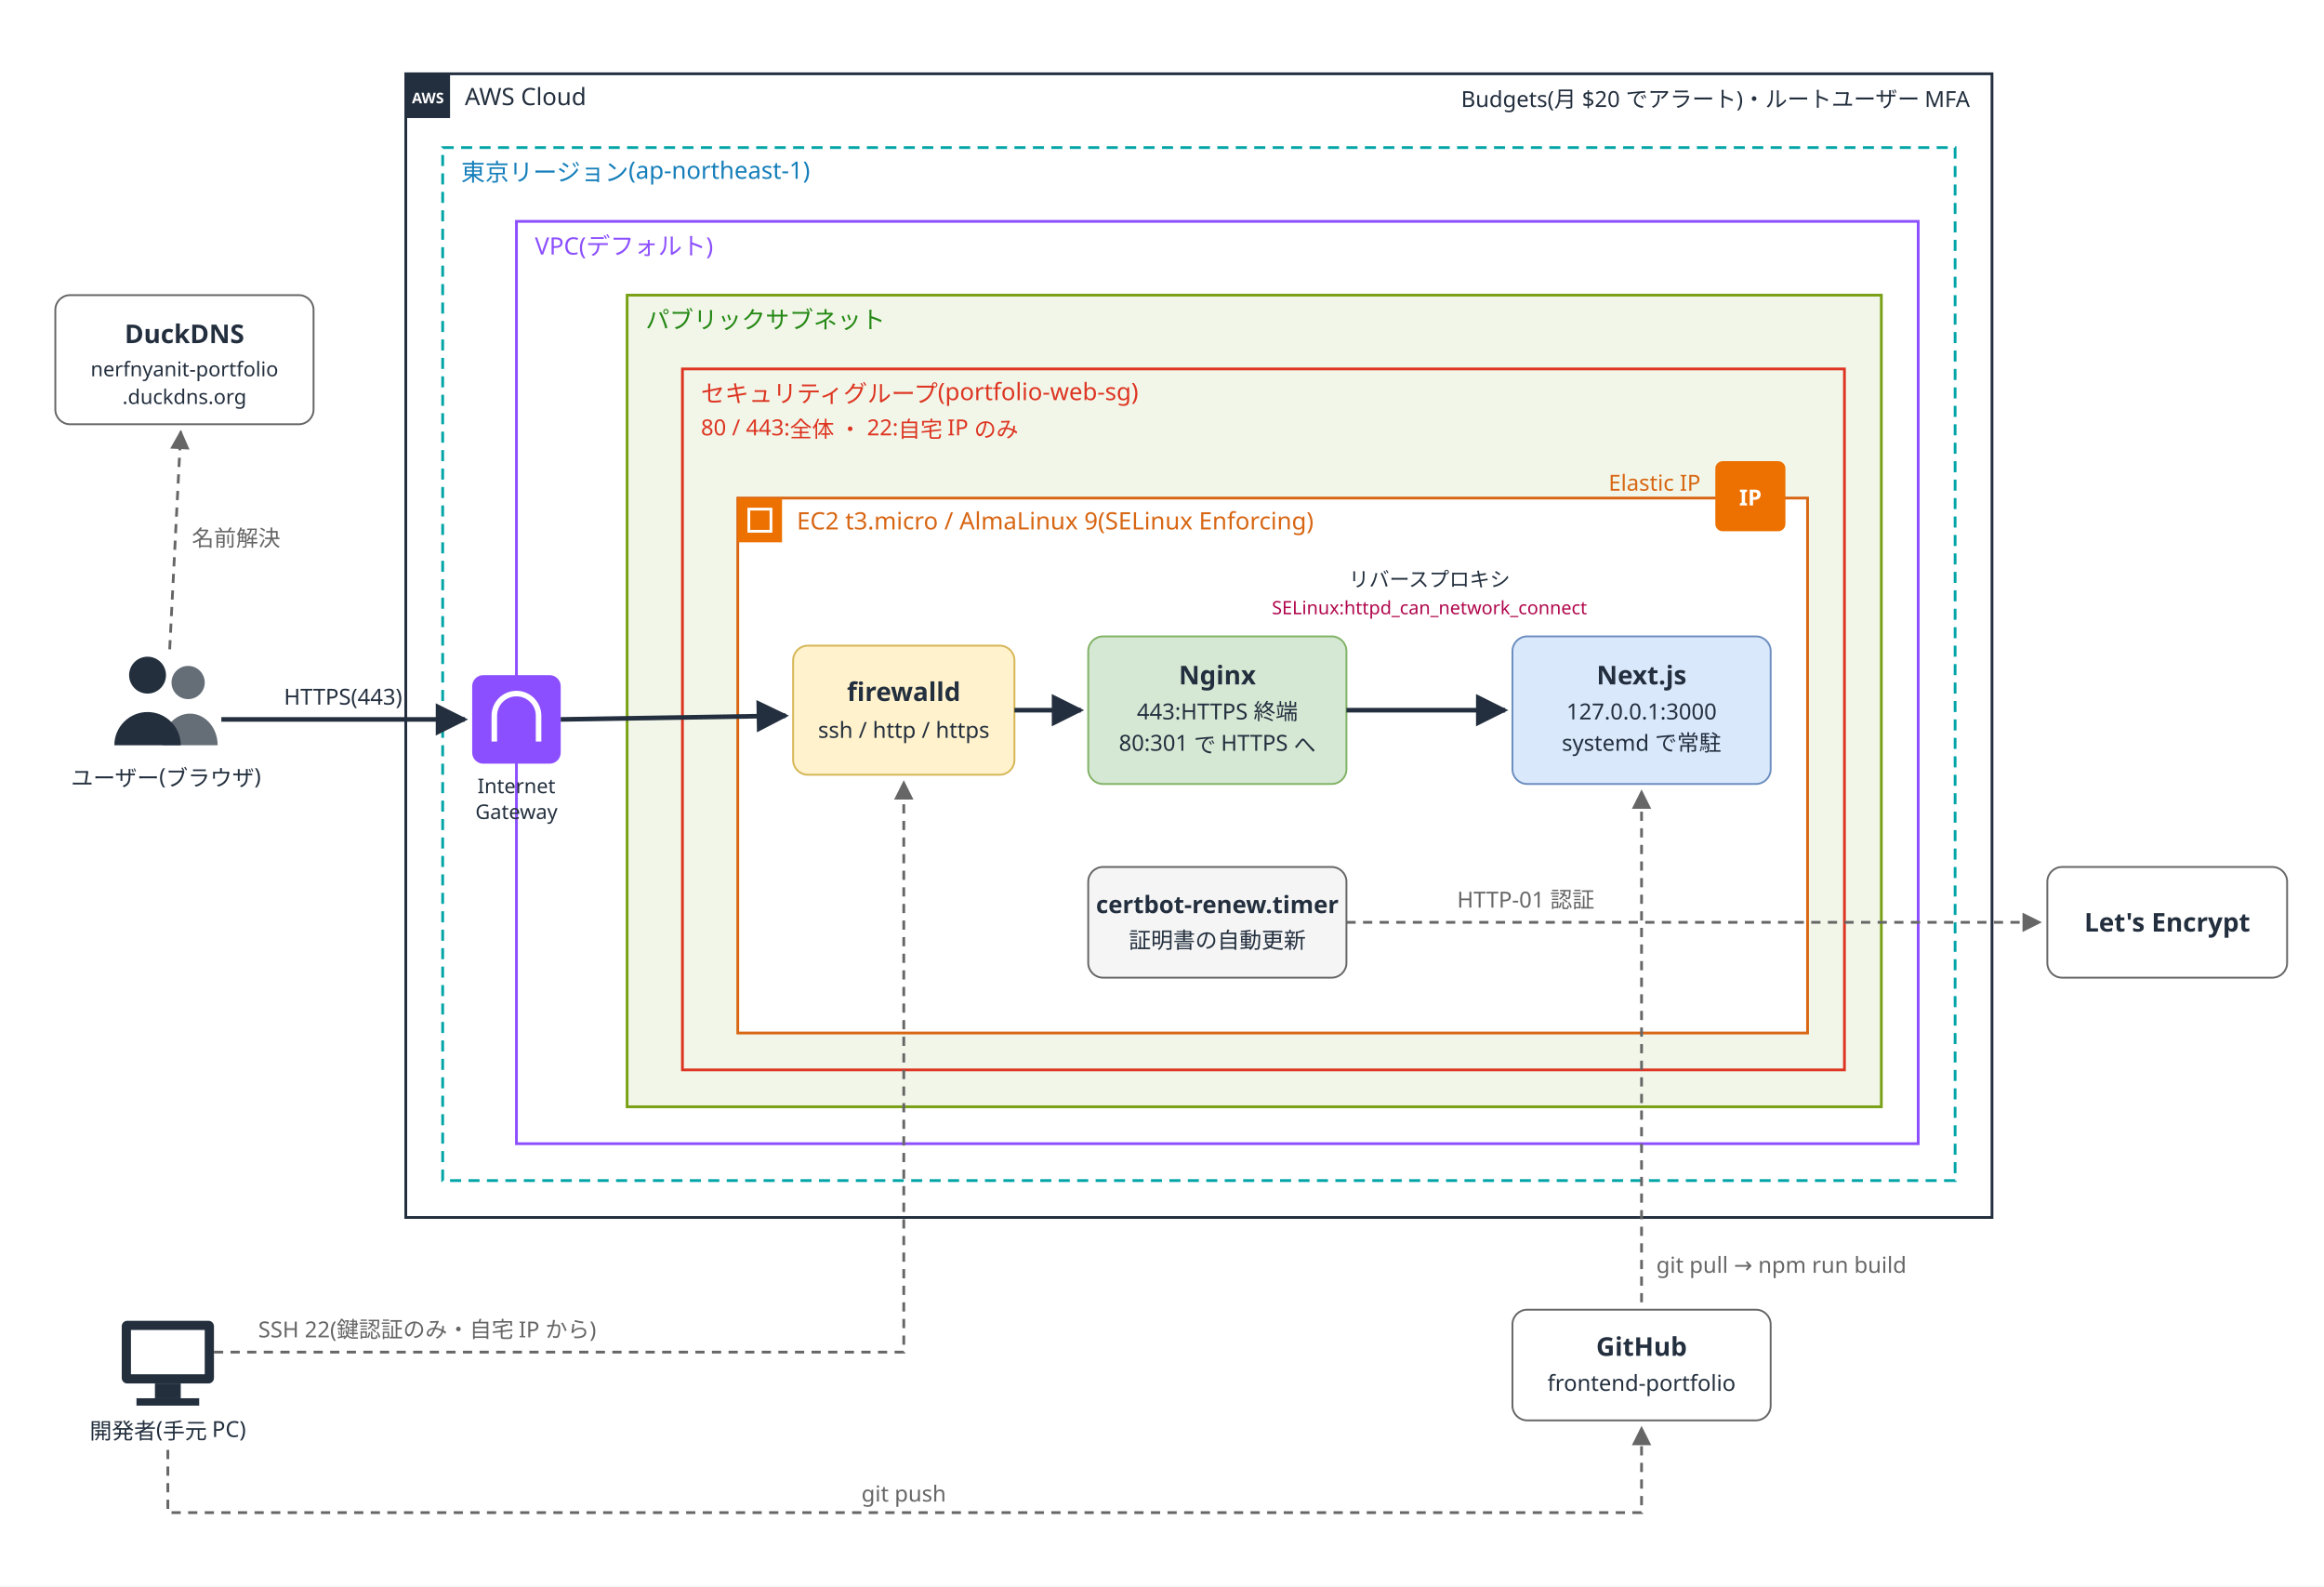
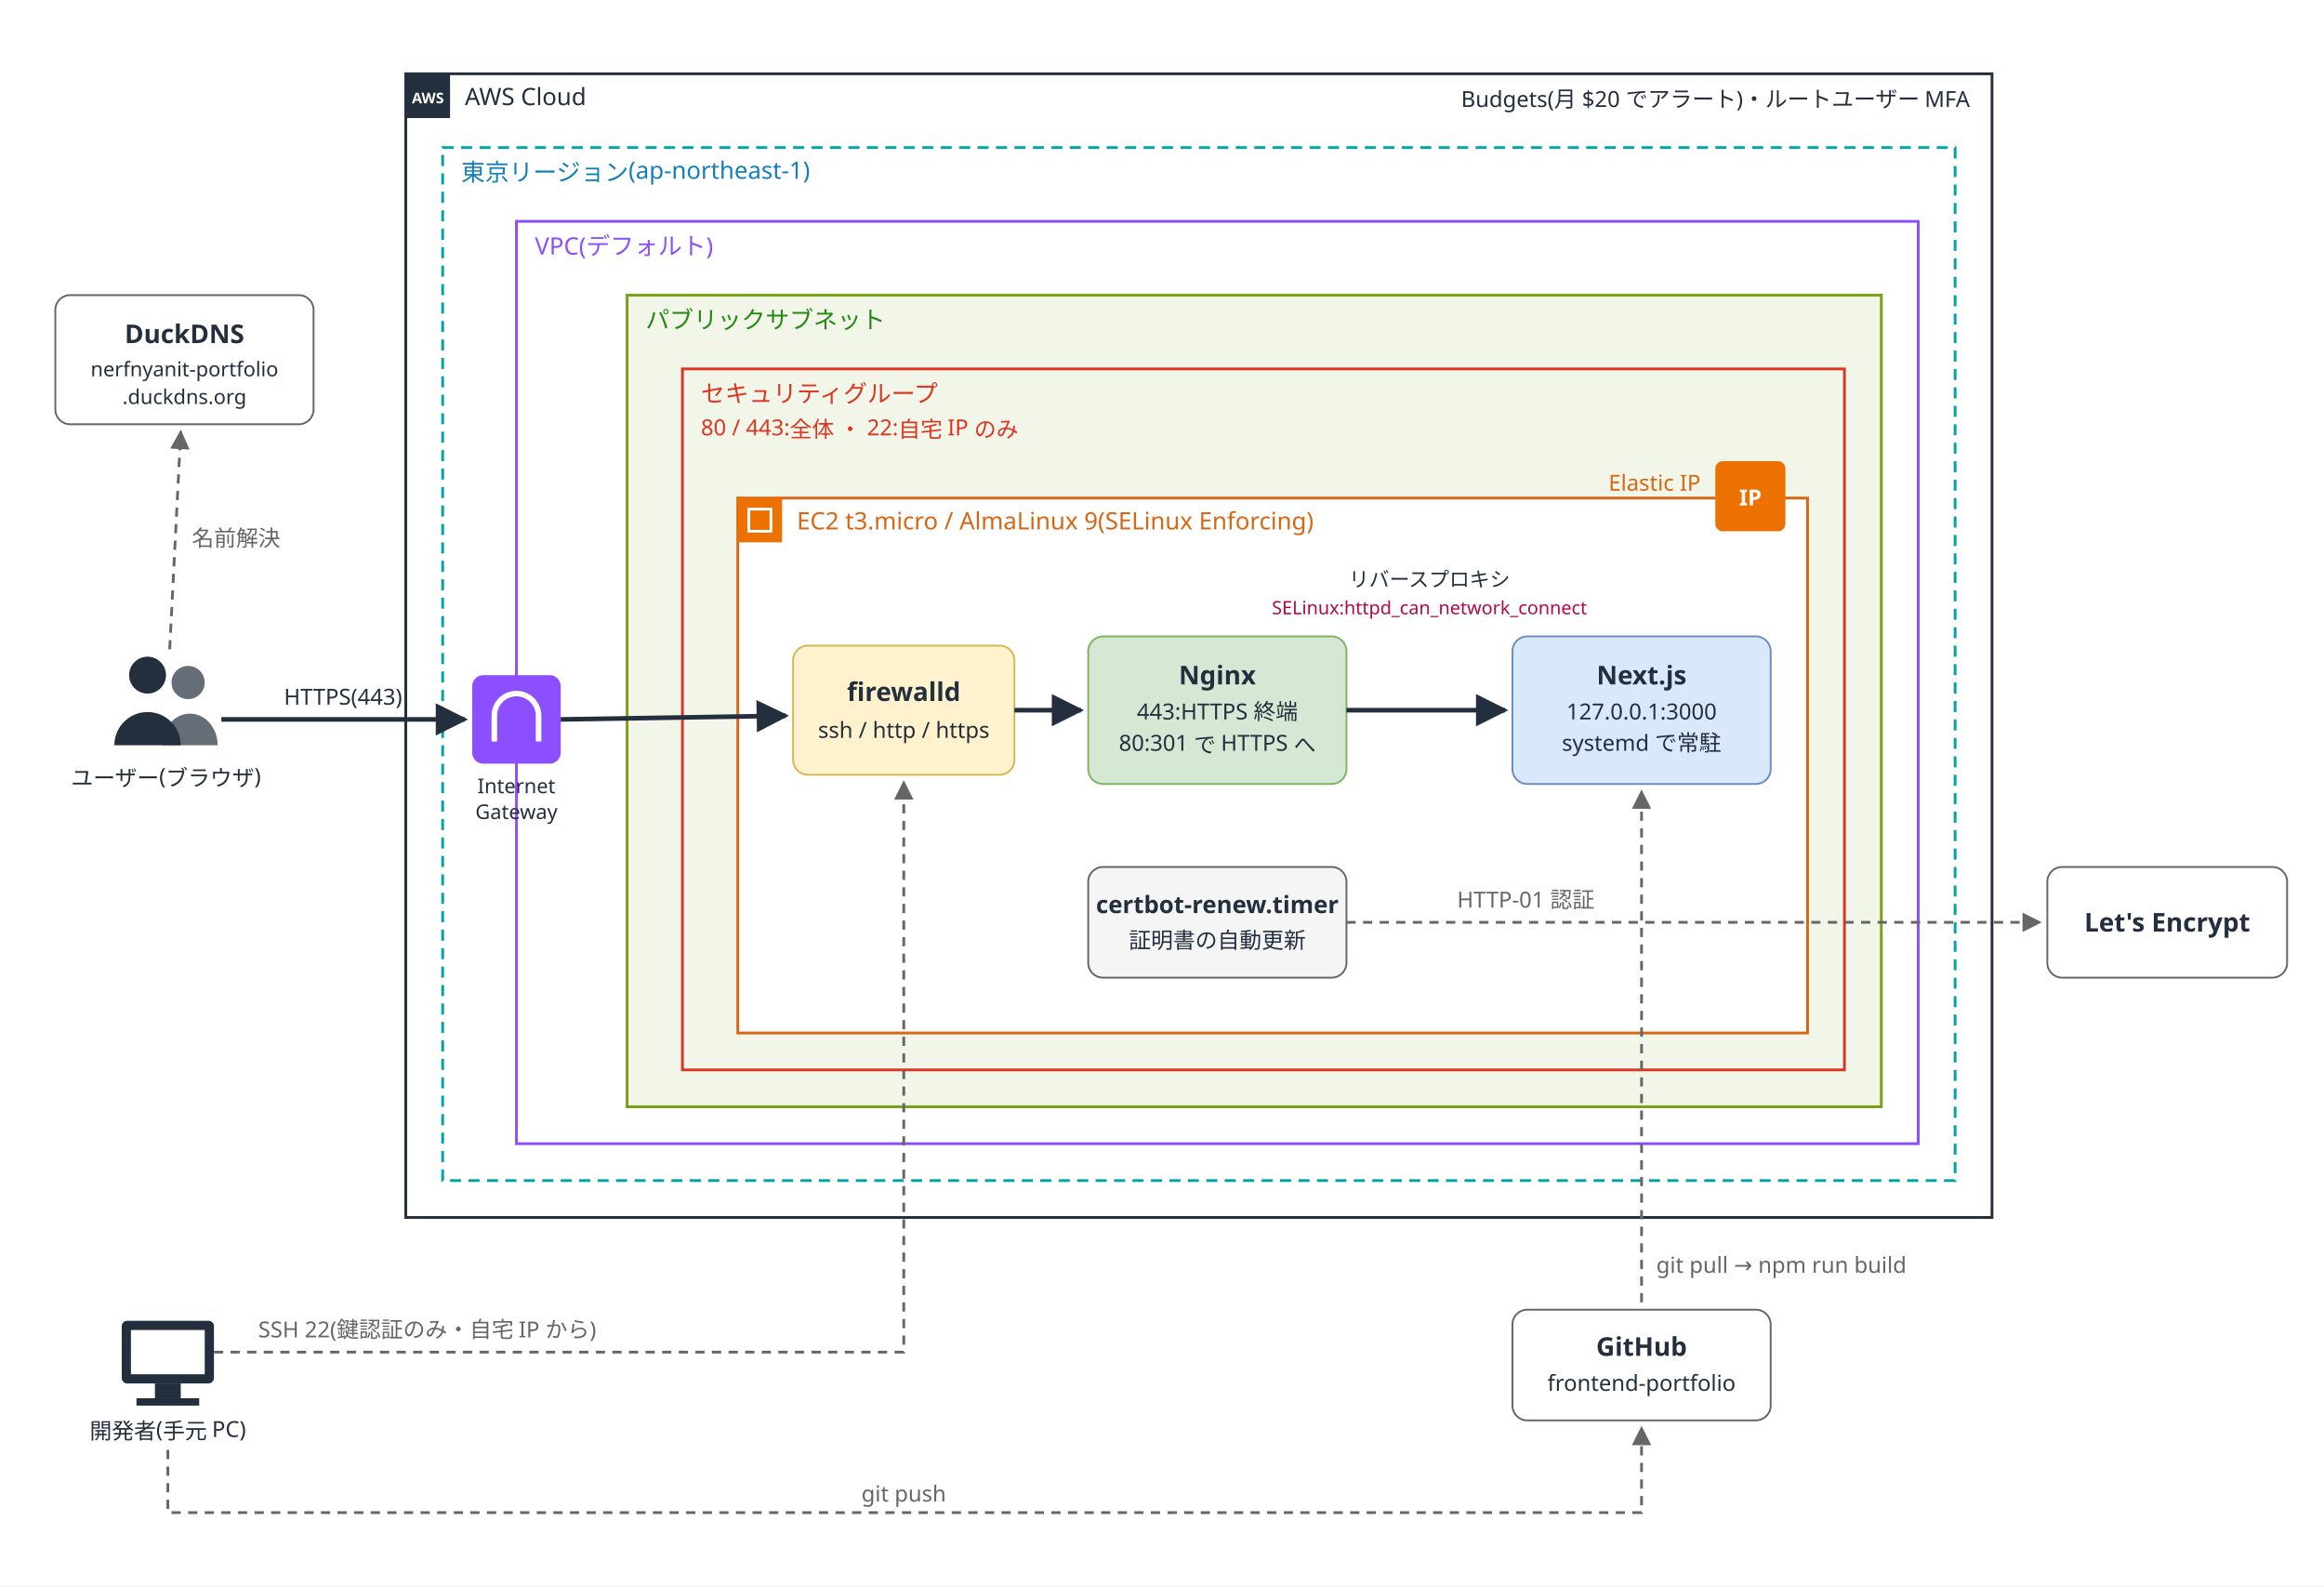
<svg xmlns="http://www.w3.org/2000/svg" viewBox="0 0 1260 860" width="1260" height="860" font-family="'Noto Sans JP','Hiragino Sans','Meiryo',sans-serif">
  <defs>
    <marker id="arrow" viewBox="0 0 10 10" refX="9" refY="5" markerWidth="7" markerHeight="7" orient="auto-start-reverse">
      <path d="M0,0 L10,5 L0,10 z" fill="#232F3E" />
    </marker>
    <marker id="arrow-gray" viewBox="0 0 10 10" refX="9" refY="5" markerWidth="7" markerHeight="7" orient="auto-start-reverse">
      <path d="M0,0 L10,5 L0,10 z" fill="#666" />
    </marker>
  </defs>
  <rect width="1260" height="860" fill="#FFFFFF" />
  <rect x="220" y="40" width="860" height="620" fill="none" stroke="#232F3E" stroke-width="1.5" />
  <rect x="220" y="40" width="24" height="24" fill="#232F3E" />
  <text x="232" y="56" font-size="8" font-weight="bold" fill="#FFF" text-anchor="middle">AWS</text>
  <text x="252" y="57" font-size="13" fill="#232F3E">AWS Cloud</text>
  <text x="1068" y="58" font-size="12" fill="#232F3E" text-anchor="end">Budgets(月 $20 でアラート)・ルートユーザー MFA</text>
  <rect x="240" y="80" width="820" height="560" fill="none" stroke="#00A4A6" stroke-width="1.5" stroke-dasharray="6 4" />
  <text x="250" y="98" font-size="13" fill="#147EBA">東京リージョン(ap-northeast-1)</text>
  <rect x="280" y="120" width="760" height="500" fill="none" stroke="#8C4FFF" stroke-width="1.5" />
  <text x="290" y="138" font-size="13" fill="#8C4FFF">VPC(デフォルト)</text>
  <rect x="340" y="160" width="680" height="440" fill="#F2F6E8" stroke="#7AA116" stroke-width="1.5" />
  <text x="350" y="178" font-size="13" fill="#248814">パブリックサブネット</text>
  <rect x="370" y="200" width="630" height="380" fill="none" stroke="#DD3522" stroke-width="1.5" />
-   <text x="380" y="218" font-size="13" fill="#DD3522">セキュリティグループ(portfolio-web-sg)</text>
+   <text x="380" y="218" font-size="13" fill="#DD3522">セキュリティグループ</text>
  <text x="380" y="236" font-size="12" fill="#DD3522">80 / 443:全体 ・ 22:自宅 IP のみ</text>
  <rect x="400" y="270" width="580" height="290" fill="#FFFFFF" stroke="#D86613" stroke-width="1.5" />
  <rect x="400" y="270" width="24" height="24" fill="#ED7100" />
  <rect x="406" y="276" width="12" height="12" fill="none" stroke="#FFF" stroke-width="1.5" />
  <text x="432" y="287" font-size="13" fill="#D86613">EC2 t3.micro / AlmaLinux 9(SELinux Enforcing)</text>
  <rect x="930" y="250" width="38" height="38" rx="4" fill="#ED7100" />
  <text x="949" y="274" font-size="12" font-weight="bold" fill="#FFF" text-anchor="middle">IP</text>
  <text x="922" y="266" font-size="12" fill="#D86613" text-anchor="end">Elastic IP</text>
  <rect x="256" y="366" width="48" height="48" rx="6" fill="#8C4FFF" />
  <path d="M268,402 v-14 a12,12 0 0 1 24,0 v14" fill="none" stroke="#FFF" stroke-width="3" />
  <text x="280" y="430" font-size="11" fill="#232F3E" text-anchor="middle">Internet</text>
  <text x="280" y="444" font-size="11" fill="#232F3E" text-anchor="middle">Gateway</text>
  <rect x="430" y="350" width="120" height="70" rx="8" fill="#FFF2CC" stroke="#D6B656" />
  <text x="490" y="380" font-size="14" font-weight="bold" fill="#232F3E" text-anchor="middle">firewalld</text>
  <text x="490" y="400" font-size="12" fill="#232F3E" text-anchor="middle">ssh / http / https</text>
  <rect x="590" y="345" width="140" height="80" rx="8" fill="#D5E8D4" stroke="#82B366" />
  <text x="660" y="371" font-size="14" font-weight="bold" fill="#232F3E" text-anchor="middle">Nginx</text>
  <text x="660" y="390" font-size="12" fill="#232F3E" text-anchor="middle">443:HTTPS 終端</text>
  <text x="660" y="407" font-size="12" fill="#232F3E" text-anchor="middle">80:301 で HTTPS へ</text>
  <rect x="820" y="345" width="140" height="80" rx="8" fill="#DAE8FC" stroke="#6C8EBF" />
  <text x="890" y="371" font-size="14" font-weight="bold" fill="#232F3E" text-anchor="middle">Next.js</text>
  <text x="890" y="390" font-size="12" fill="#232F3E" text-anchor="middle">127.0.0.1:3000</text>
  <text x="890" y="407" font-size="12" fill="#232F3E" text-anchor="middle">systemd で常駐</text>
  <rect x="590" y="470" width="140" height="60" rx="8" fill="#F5F5F5" stroke="#666" />
  <text x="660" y="495" font-size="13" font-weight="bold" fill="#232F3E" text-anchor="middle">certbot-renew.timer</text>
  <text x="660" y="514" font-size="12" fill="#232F3E" text-anchor="middle">証明書の自動更新</text>
  <circle cx="80" cy="366" r="10" fill="#232F3D" />
  <path d="M62,404 a18,18 0 0 1 36,0 z" fill="#232F3D" />
  <circle cx="102" cy="370" r="9" fill="#232F3D" opacity="0.7" />
  <path d="M88,404 a14,16 0 0 1 30,0 z" fill="#232F3D" opacity="0.7" />
  <text x="90" y="426" font-size="12" fill="#232F3E" text-anchor="middle">ユーザー(ブラウザ)</text>
  <rect x="30" y="160" width="140" height="70" rx="8" fill="#FFF" stroke="#666" />
  <text x="100" y="186" font-size="14" font-weight="bold" fill="#232F3E" text-anchor="middle">DuckDNS</text>
  <text x="100" y="204" font-size="11" fill="#232F3E" text-anchor="middle">nerfnyanit-portfolio</text>
  <text x="100" y="219" font-size="11" fill="#232F3E" text-anchor="middle">.duckdns.org</text>
  <rect x="1110" y="470" width="130" height="60" rx="8" fill="#FFF" stroke="#666" />
  <text x="1175" y="505" font-size="14" font-weight="bold" fill="#232F3E" text-anchor="middle">Let's Encrypt</text>
  <rect x="66" y="716" width="50" height="34" rx="3" fill="#232F3D" />
  <rect x="71" y="721" width="40" height="24" fill="#FFF" />
  <rect x="84" y="750" width="14" height="8" fill="#232F3D" />
  <rect x="74" y="758" width="34" height="4" fill="#232F3D" />
  <text x="91" y="780" font-size="12" fill="#232F3E" text-anchor="middle">開発者(手元 PC)</text>
  <rect x="820" y="710" width="140" height="60" rx="8" fill="#FFF" stroke="#666" />
  <text x="890" y="735" font-size="14" font-weight="bold" fill="#232F3E" text-anchor="middle">GitHub</text>
  <text x="890" y="754" font-size="12" fill="#232F3E" text-anchor="middle">frontend-portfolio</text>
  <line x1="120" y1="390" x2="252" y2="390" stroke="#232F3E" stroke-width="2.5" marker-end="url(#arrow)" />
  <text x="186" y="382" font-size="12" fill="#232F3E" text-anchor="middle">HTTPS(443)</text>
  <line x1="304" y1="390" x2="426" y2="388" stroke="#232F3E" stroke-width="2.5" marker-end="url(#arrow)" />
  <line x1="550" y1="385" x2="586" y2="385" stroke="#232F3E" stroke-width="2.5" marker-end="url(#arrow)" />
  <line x1="730" y1="385" x2="816" y2="385" stroke="#232F3E" stroke-width="2.5" marker-end="url(#arrow)" />
  <text x="775" y="318" font-size="11" fill="#232F3E" text-anchor="middle">リバースプロキシ</text>
  <text x="775" y="333" font-size="10" fill="#B0084D" text-anchor="middle">SELinux:httpd_can_network_connect</text>
  <line x1="92" y1="352" x2="98" y2="234" stroke="#666" stroke-width="1.5" stroke-dasharray="5 4" marker-end="url(#arrow-gray)" />
  <text x="104" y="296" font-size="12" fill="#666">名前解決</text>
  <line x1="730" y1="500" x2="1106" y2="500" stroke="#666" stroke-width="1.5" stroke-dasharray="5 4" marker-end="url(#arrow-gray)" />
  <text x="790" y="492" font-size="12" fill="#666">HTTP-01 認証</text>
  <polyline points="116,733 490,733 490,424" fill="none" stroke="#666" stroke-width="1.5" stroke-dasharray="5 4" marker-end="url(#arrow-gray)" />
  <text x="140" y="725" font-size="12" fill="#666">SSH 22(鍵認証のみ・自宅 IP から)</text>
  <polyline points="91,786 91,820 890,820 890,774" fill="none" stroke="#666" stroke-width="1.5" stroke-dasharray="5 4" marker-end="url(#arrow-gray)" />
  <text x="490" y="814" font-size="12" fill="#666" text-anchor="middle">git push</text>
  <line x1="890" y1="706" x2="890" y2="429" stroke="#666" stroke-width="1.5" stroke-dasharray="5 4" marker-end="url(#arrow-gray)" />
  <text x="898" y="690" font-size="12" fill="#666">git pull → npm run build</text>
</svg>
